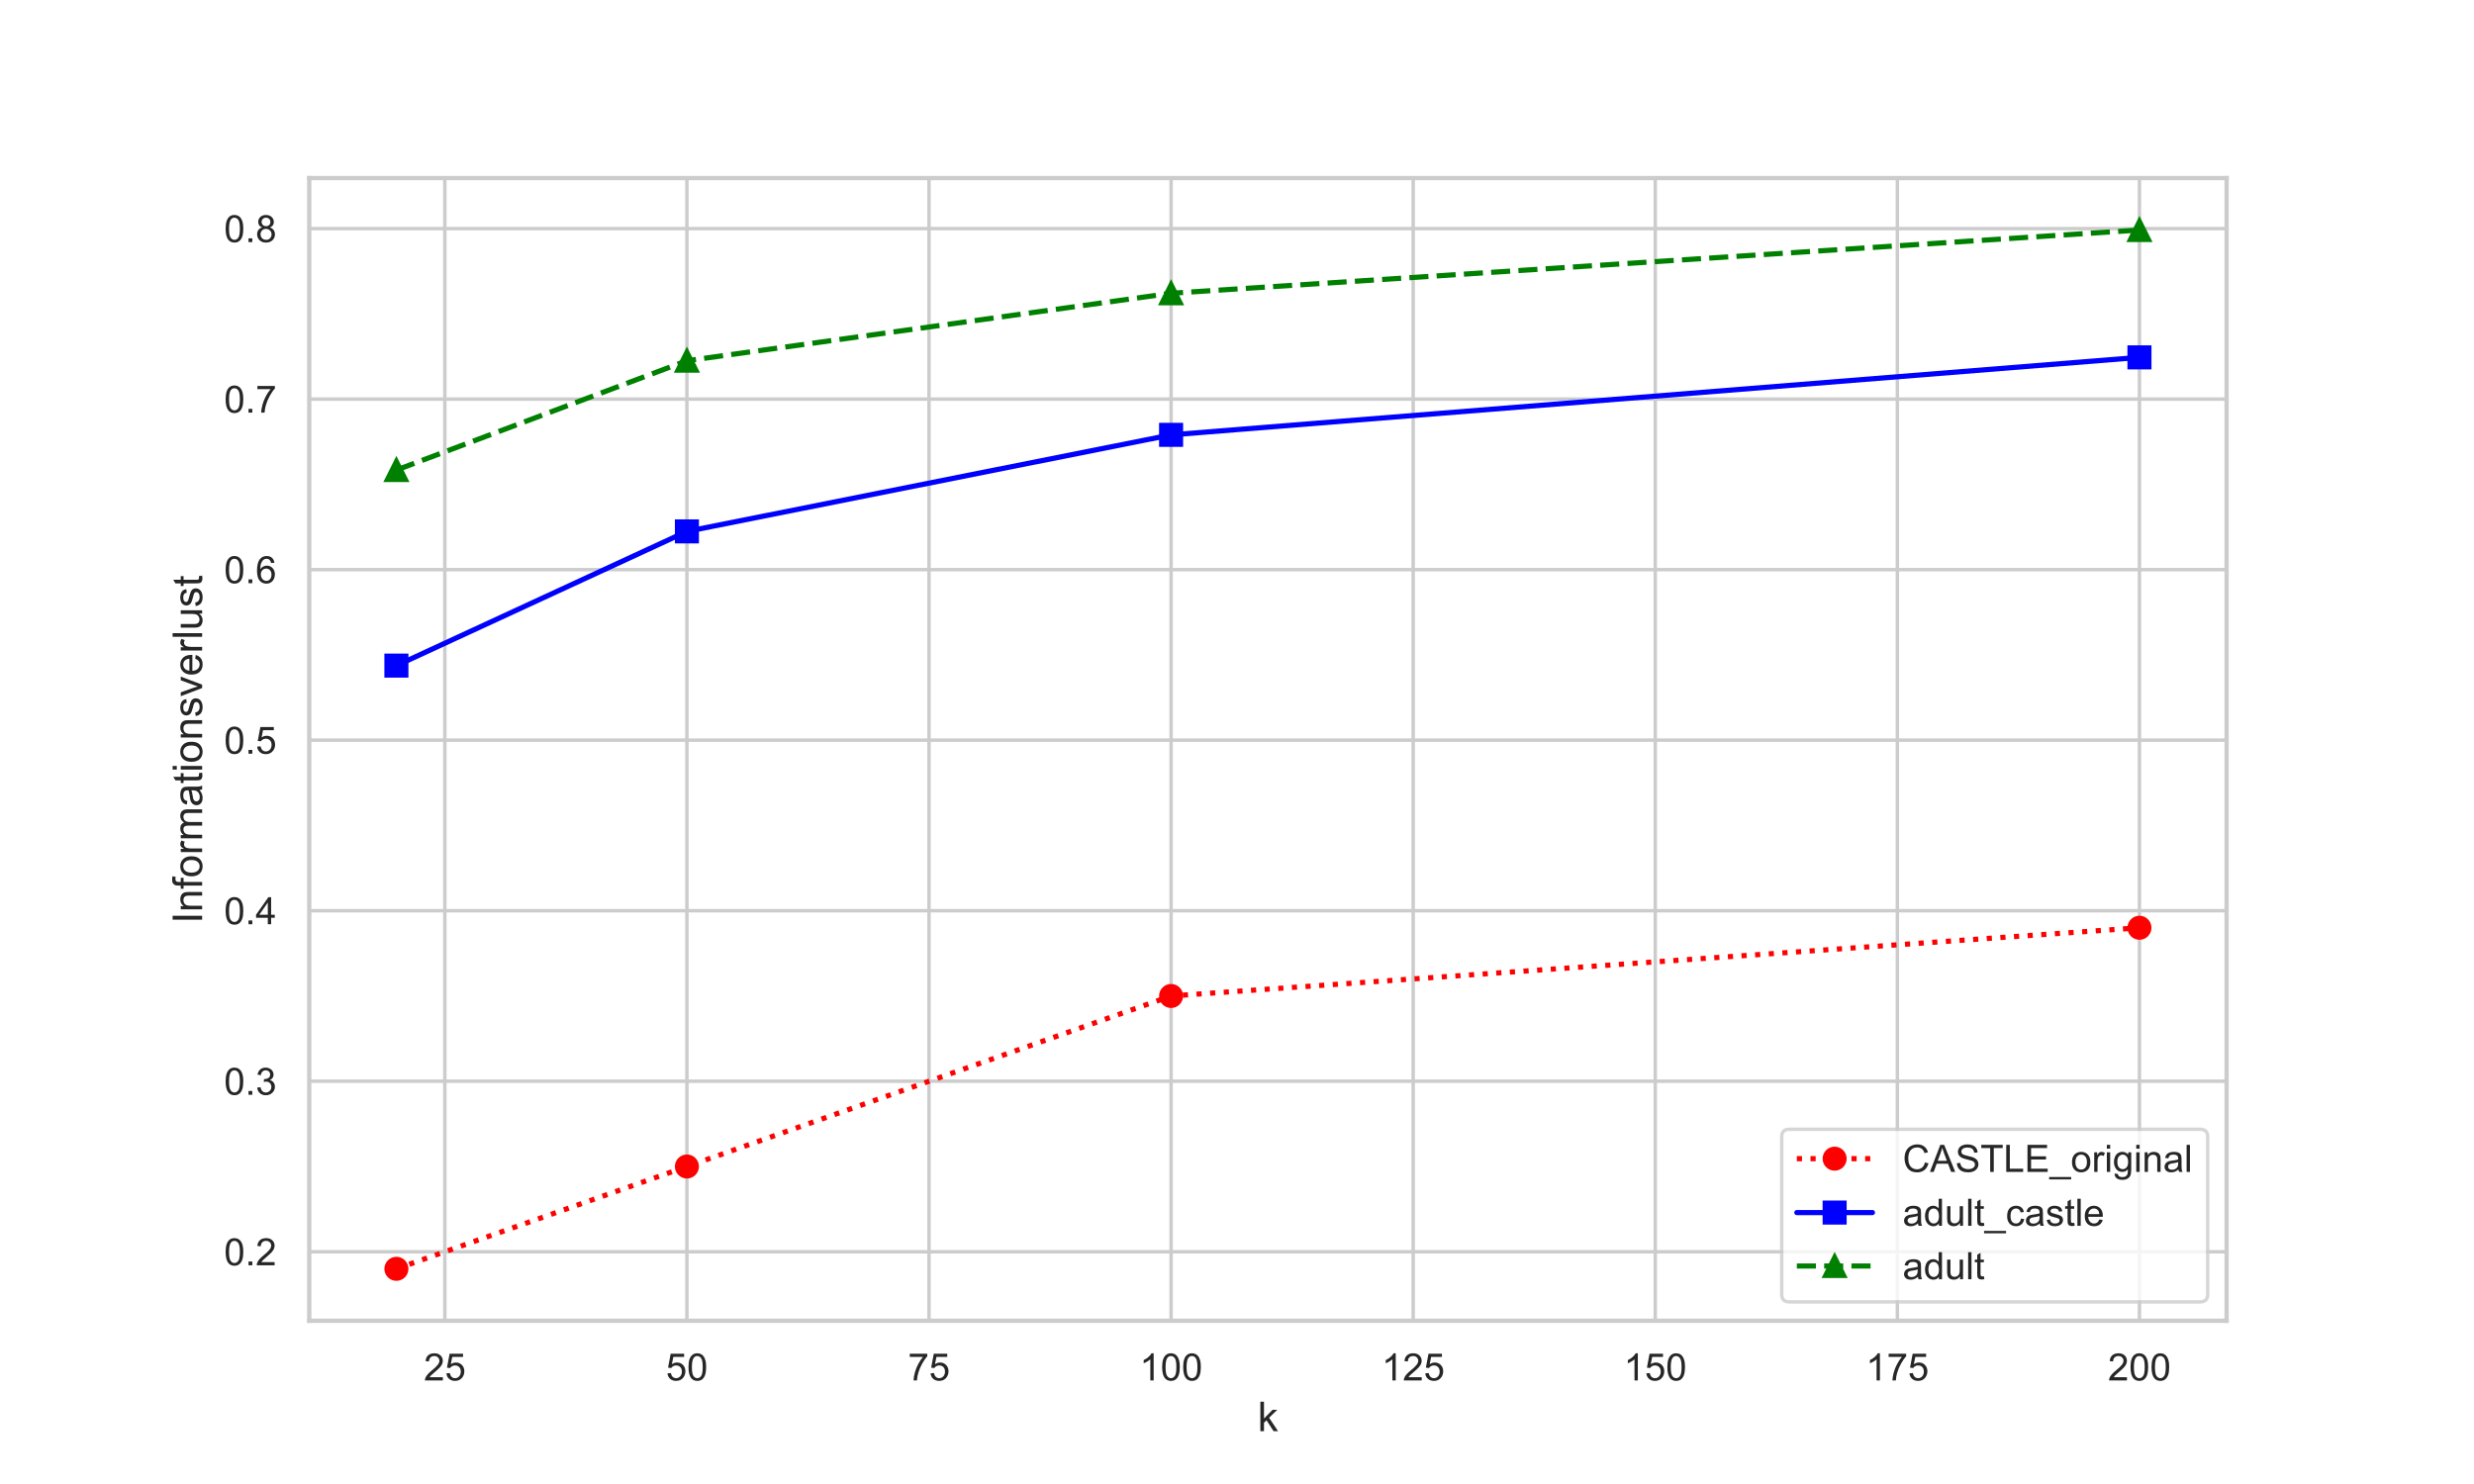
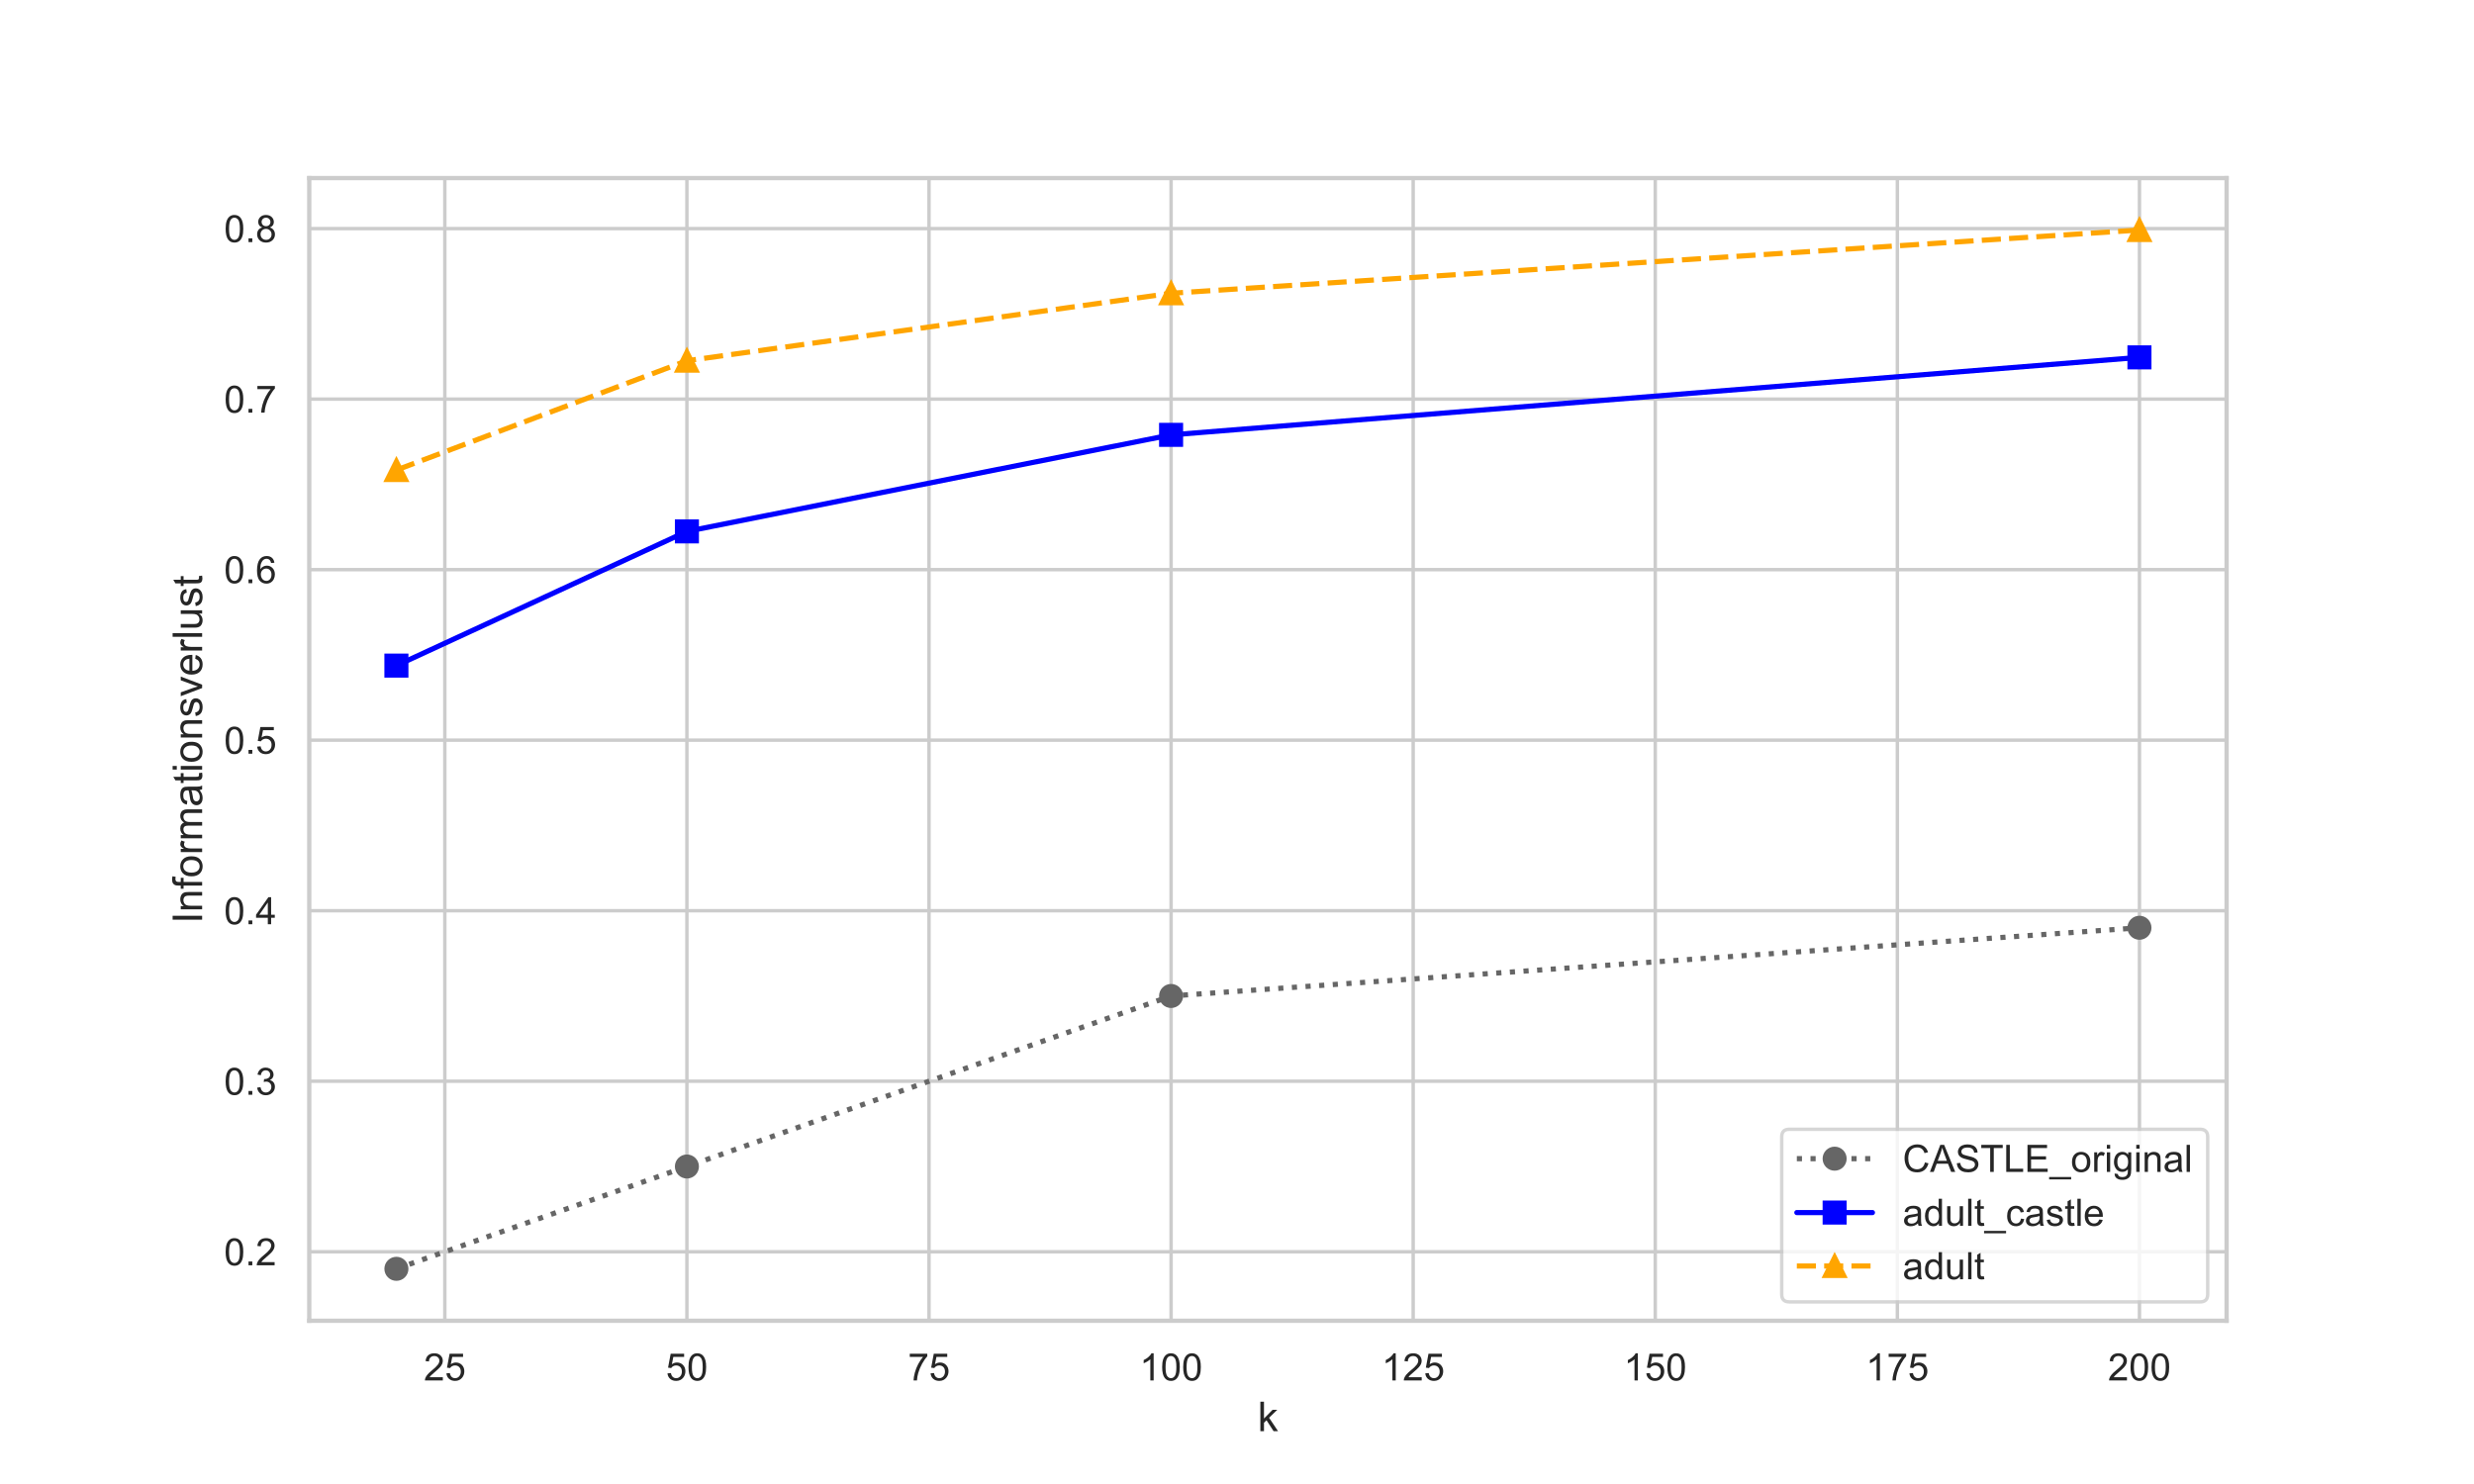
<svg xmlns="http://www.w3.org/2000/svg" xmlns:xlink="http://www.w3.org/1999/xlink" width="720pt" height="432pt" viewBox="0 0 720 432" version="1.1">
  <defs>
    <style type="text/css">*{stroke-linejoin: round; stroke-linecap: butt}</style>
  </defs>
  <g id="figure_1">
    <g id="patch_1">
      <path d="M 0 432  L 720 432  L 720 0  L 0 0  z " style="fill: #ffffff" />
    </g>
    <g id="axes_1">
      <g id="patch_2">
        <path d="M 90 384.48  L 648 384.48  L 648 51.84  L 90 51.84  z " style="fill: #ffffff" />
      </g>
      <g id="matplotlib.axis_1">
        <g id="xtick_1">
          <g id="line2d_1">
-             <path d="M 129.455 384.48  L 129.455 51.84  " clip-path="url(#p03655dd3c1)" style="fill: none; stroke: #cccccc; stroke-linecap: round" />
+             <path d="M 129.455 384.48  L 129.455 51.84  " clip-path="url(#pbc8bc50396)" style="fill: none; stroke: #cccccc; stroke-linecap: round" />
          </g>
          <g id="text_1">
            <g style="fill: #262626" transform="translate(123.3375 401.8536) scale(0.11 -0.11)">
              <defs>
                <path id="ArialMT-32" d="M 3222 541  L 3222 0  L 194 0  Q 188 203 259 391  Q 375 700 629 1000  Q 884 1300 1366 1694  Q 2113 2306 2375 2664  Q 2638 3022 2638 3341  Q 2638 3675 2398 3904  Q 2159 4134 1775 4134  Q 1369 4134 1125 3890  Q 881 3647 878 3216  L 300 3275  Q 359 3922 746 4261  Q 1134 4600 1788 4600  Q 2447 4600 2831 4234  Q 3216 3869 3216 3328  Q 3216 3053 3103 2787  Q 2991 2522 2730 2228  Q 2469 1934 1863 1422  Q 1356 997 1212 845  Q 1069 694 975 541  L 3222 541  z " transform="scale(0.015625)" />
                <path id="ArialMT-35" d="M 266 1200  L 856 1250  Q 922 819 1161 601  Q 1400 384 1738 384  Q 2144 384 2425 690  Q 2706 997 2706 1503  Q 2706 1984 2436 2262  Q 2166 2541 1728 2541  Q 1456 2541 1237 2417  Q 1019 2294 894 2097  L 366 2166  L 809 4519  L 3088 4519  L 3088 3981  L 1259 3981  L 1013 2750  Q 1425 3038 1878 3038  Q 2478 3038 2890 2622  Q 3303 2206 3303 1553  Q 3303 931 2941 478  Q 2500 -78 1738 -78  Q 1113 -78 717 272  Q 322 622 266 1200  z " transform="scale(0.015625)" />
              </defs>
              <use xlink:href="#ArialMT-32" />
              <use xlink:href="#ArialMT-35" x="55.615" />
            </g>
          </g>
        </g>
        <g id="xtick_2">
          <g id="line2d_2">
-             <path d="M 199.909 384.48  L 199.909 51.84  " clip-path="url(#p03655dd3c1)" style="fill: none; stroke: #cccccc; stroke-linecap: round" />
+             <path d="M 199.909 384.48  L 199.909 51.84  " clip-path="url(#pbc8bc50396)" style="fill: none; stroke: #cccccc; stroke-linecap: round" />
          </g>
          <g id="text_2">
            <g style="fill: #262626" transform="translate(193.7921 401.8536) scale(0.11 -0.11)">
              <defs>
                <path id="ArialMT-30" d="M 266 2259  Q 266 3072 433 3567  Q 600 4063 929 4331  Q 1259 4600 1759 4600  Q 2128 4600 2406 4451  Q 2684 4303 2865 4023  Q 3047 3744 3150 3342  Q 3253 2941 3253 2259  Q 3253 1453 3087 958  Q 2922 463 2592 192  Q 2263 -78 1759 -78  Q 1097 -78 719 397  Q 266 969 266 2259  z M 844 2259  Q 844 1131 1108 757  Q 1372 384 1759 384  Q 2147 384 2411 759  Q 2675 1134 2675 2259  Q 2675 3391 2411 3762  Q 2147 4134 1753 4134  Q 1366 4134 1134 3806  Q 844 3388 844 2259  z " transform="scale(0.015625)" />
              </defs>
              <use xlink:href="#ArialMT-35" />
              <use xlink:href="#ArialMT-30" x="55.615" />
            </g>
          </g>
        </g>
        <g id="xtick_3">
          <g id="line2d_3">
-             <path d="M 270.364 384.48  L 270.364 51.84  " clip-path="url(#p03655dd3c1)" style="fill: none; stroke: #cccccc; stroke-linecap: round" />
+             <path d="M 270.364 384.48  L 270.364 51.84  " clip-path="url(#pbc8bc50396)" style="fill: none; stroke: #cccccc; stroke-linecap: round" />
          </g>
          <g id="text_3">
            <g style="fill: #262626" transform="translate(264.2466 401.8536) scale(0.11 -0.11)">
              <defs>
                <path id="ArialMT-37" d="M 303 3981  L 303 4522  L 3269 4522  L 3269 4084  Q 2831 3619 2401 2847  Q 1972 2075 1738 1259  Q 1569 684 1522 0  L 944 0  Q 953 541 1156 1306  Q 1359 2072 1739 2783  Q 2119 3494 2547 3981  L 303 3981  z " transform="scale(0.015625)" />
              </defs>
              <use xlink:href="#ArialMT-37" />
              <use xlink:href="#ArialMT-35" x="55.615" />
            </g>
          </g>
        </g>
        <g id="xtick_4">
          <g id="line2d_4">
-             <path d="M 340.818 384.48  L 340.818 51.84  " clip-path="url(#p03655dd3c1)" style="fill: none; stroke: #cccccc; stroke-linecap: round" />
+             <path d="M 340.818 384.48  L 340.818 51.84  " clip-path="url(#pbc8bc50396)" style="fill: none; stroke: #cccccc; stroke-linecap: round" />
          </g>
          <g id="text_4">
            <g style="fill: #262626" transform="translate(331.6426 401.8536) scale(0.11 -0.11)">
              <defs>
                <path id="ArialMT-31" d="M 2384 0  L 1822 0  L 1822 3584  Q 1619 3391 1289 3197  Q 959 3003 697 2906  L 697 3450  Q 1169 3672 1522 3987  Q 1875 4303 2022 4600  L 2384 4600  L 2384 0  z " transform="scale(0.015625)" />
              </defs>
              <use xlink:href="#ArialMT-31" />
              <use xlink:href="#ArialMT-30" x="55.615" />
              <use xlink:href="#ArialMT-30" x="111.23" />
            </g>
          </g>
        </g>
        <g id="xtick_5">
          <g id="line2d_5">
-             <path d="M 411.273 384.48  L 411.273 51.84  " clip-path="url(#p03655dd3c1)" style="fill: none; stroke: #cccccc; stroke-linecap: round" />
+             <path d="M 411.273 384.48  L 411.273 51.84  " clip-path="url(#pbc8bc50396)" style="fill: none; stroke: #cccccc; stroke-linecap: round" />
          </g>
          <g id="text_5">
            <g style="fill: #262626" transform="translate(402.0972 401.8536) scale(0.11 -0.11)">
              <use xlink:href="#ArialMT-31" />
              <use xlink:href="#ArialMT-32" x="55.615" />
              <use xlink:href="#ArialMT-35" x="111.23" />
            </g>
          </g>
        </g>
        <g id="xtick_6">
          <g id="line2d_6">
-             <path d="M 481.727 384.48  L 481.727 51.84  " clip-path="url(#p03655dd3c1)" style="fill: none; stroke: #cccccc; stroke-linecap: round" />
+             <path d="M 481.727 384.48  L 481.727 51.84  " clip-path="url(#pbc8bc50396)" style="fill: none; stroke: #cccccc; stroke-linecap: round" />
          </g>
          <g id="text_6">
            <g style="fill: #262626" transform="translate(472.5517 401.8536) scale(0.11 -0.11)">
              <use xlink:href="#ArialMT-31" />
              <use xlink:href="#ArialMT-35" x="55.615" />
              <use xlink:href="#ArialMT-30" x="111.23" />
            </g>
          </g>
        </g>
        <g id="xtick_7">
          <g id="line2d_7">
-             <path d="M 552.182 384.48  L 552.182 51.84  " clip-path="url(#p03655dd3c1)" style="fill: none; stroke: #cccccc; stroke-linecap: round" />
+             <path d="M 552.182 384.48  L 552.182 51.84  " clip-path="url(#pbc8bc50396)" style="fill: none; stroke: #cccccc; stroke-linecap: round" />
          </g>
          <g id="text_7">
            <g style="fill: #262626" transform="translate(543.0063 401.8536) scale(0.11 -0.11)">
              <use xlink:href="#ArialMT-31" />
              <use xlink:href="#ArialMT-37" x="55.615" />
              <use xlink:href="#ArialMT-35" x="111.23" />
            </g>
          </g>
        </g>
        <g id="xtick_8">
          <g id="line2d_8">
-             <path d="M 622.636 384.48  L 622.636 51.84  " clip-path="url(#p03655dd3c1)" style="fill: none; stroke: #cccccc; stroke-linecap: round" />
+             <path d="M 622.636 384.48  L 622.636 51.84  " clip-path="url(#pbc8bc50396)" style="fill: none; stroke: #cccccc; stroke-linecap: round" />
          </g>
          <g id="text_8">
            <g style="fill: #262626" transform="translate(613.4608 401.8536) scale(0.11 -0.11)">
              <use xlink:href="#ArialMT-32" />
              <use xlink:href="#ArialMT-30" x="55.615" />
              <use xlink:href="#ArialMT-30" x="111.23" />
            </g>
          </g>
        </g>
        <g id="text_9">
          <g style="fill: #262626" transform="translate(366 416.6292) scale(0.12 -0.12)">
            <defs>
              <path id="ArialMT-6b" d="M 425 0  L 425 4581  L 988 4581  L 988 1969  L 2319 3319  L 3047 3319  L 1778 2088  L 3175 0  L 2481 0  L 1384 1697  L 988 1316  L 988 0  L 425 0  z " transform="scale(0.015625)" />
            </defs>
            <use xlink:href="#ArialMT-6b" />
          </g>
        </g>
      </g>
      <g id="matplotlib.axis_2">
        <g id="ytick_1">
          <g id="line2d_9">
-             <path d="M 90 364.396  L 648 364.396  " clip-path="url(#p03655dd3c1)" style="fill: none; stroke: #cccccc; stroke-linecap: round" />
+             <path d="M 90 364.396  L 648 364.396  " clip-path="url(#pbc8bc50396)" style="fill: none; stroke: #cccccc; stroke-linecap: round" />
          </g>
          <g id="text_10">
            <g style="fill: #262626" transform="translate(65.21 368.3326) scale(0.11 -0.11)">
              <defs>
                <path id="ArialMT-2e" d="M 581 0  L 581 641  L 1222 641  L 1222 0  L 581 0  z " transform="scale(0.015625)" />
              </defs>
              <use xlink:href="#ArialMT-30" />
              <use xlink:href="#ArialMT-2e" x="55.615" />
              <use xlink:href="#ArialMT-32" x="83.398" />
            </g>
          </g>
        </g>
        <g id="ytick_2">
          <g id="line2d_10">
-             <path d="M 90 314.754  L 648 314.754  " clip-path="url(#p03655dd3c1)" style="fill: none; stroke: #cccccc; stroke-linecap: round" />
+             <path d="M 90 314.754  L 648 314.754  " clip-path="url(#pbc8bc50396)" style="fill: none; stroke: #cccccc; stroke-linecap: round" />
          </g>
          <g id="text_11">
            <g style="fill: #262626" transform="translate(65.21 318.6907) scale(0.11 -0.11)">
              <defs>
                <path id="ArialMT-33" d="M 269 1209  L 831 1284  Q 928 806 1161 595  Q 1394 384 1728 384  Q 2125 384 2398 659  Q 2672 934 2672 1341  Q 2672 1728 2419 1979  Q 2166 2231 1775 2231  Q 1616 2231 1378 2169  L 1441 2663  Q 1497 2656 1531 2656  Q 1891 2656 2178 2843  Q 2466 3031 2466 3422  Q 2466 3731 2256 3934  Q 2047 4138 1716 4138  Q 1388 4138 1169 3931  Q 950 3725 888 3313  L 325 3413  Q 428 3978 793 4289  Q 1159 4600 1703 4600  Q 2078 4600 2393 4439  Q 2709 4278 2876 4000  Q 3044 3722 3044 3409  Q 3044 3113 2884 2869  Q 2725 2625 2413 2481  Q 2819 2388 3044 2092  Q 3269 1797 3269 1353  Q 3269 753 2831 336  Q 2394 -81 1725 -81  Q 1122 -81 723 278  Q 325 638 269 1209  z " transform="scale(0.015625)" />
              </defs>
              <use xlink:href="#ArialMT-30" />
              <use xlink:href="#ArialMT-2e" x="55.615" />
              <use xlink:href="#ArialMT-33" x="83.398" />
            </g>
          </g>
        </g>
        <g id="ytick_3">
          <g id="line2d_11">
-             <path d="M 90 265.112  L 648 265.112  " clip-path="url(#p03655dd3c1)" style="fill: none; stroke: #cccccc; stroke-linecap: round" />
+             <path d="M 90 265.112  L 648 265.112  " clip-path="url(#pbc8bc50396)" style="fill: none; stroke: #cccccc; stroke-linecap: round" />
          </g>
          <g id="text_12">
            <g style="fill: #262626" transform="translate(65.21 269.0488) scale(0.11 -0.11)">
              <defs>
                <path id="ArialMT-34" d="M 2069 0  L 2069 1097  L 81 1097  L 81 1613  L 2172 4581  L 2631 4581  L 2631 1613  L 3250 1613  L 3250 1097  L 2631 1097  L 2631 0  L 2069 0  z M 2069 1613  L 2069 3678  L 634 1613  L 2069 1613  z " transform="scale(0.015625)" />
              </defs>
              <use xlink:href="#ArialMT-30" />
              <use xlink:href="#ArialMT-2e" x="55.615" />
              <use xlink:href="#ArialMT-34" x="83.398" />
            </g>
          </g>
        </g>
        <g id="ytick_4">
          <g id="line2d_12">
-             <path d="M 90 215.47  L 648 215.47  " clip-path="url(#p03655dd3c1)" style="fill: none; stroke: #cccccc; stroke-linecap: round" />
+             <path d="M 90 215.47  L 648 215.47  " clip-path="url(#pbc8bc50396)" style="fill: none; stroke: #cccccc; stroke-linecap: round" />
          </g>
          <g id="text_13">
            <g style="fill: #262626" transform="translate(65.21 219.4069) scale(0.11 -0.11)">
              <use xlink:href="#ArialMT-30" />
              <use xlink:href="#ArialMT-2e" x="55.615" />
              <use xlink:href="#ArialMT-35" x="83.398" />
            </g>
          </g>
        </g>
        <g id="ytick_5">
          <g id="line2d_13">
-             <path d="M 90 165.828  L 648 165.828  " clip-path="url(#p03655dd3c1)" style="fill: none; stroke: #cccccc; stroke-linecap: round" />
+             <path d="M 90 165.828  L 648 165.828  " clip-path="url(#pbc8bc50396)" style="fill: none; stroke: #cccccc; stroke-linecap: round" />
          </g>
          <g id="text_14">
            <g style="fill: #262626" transform="translate(65.21 169.7651) scale(0.11 -0.11)">
              <defs>
                <path id="ArialMT-36" d="M 3184 3459  L 2625 3416  Q 2550 3747 2413 3897  Q 2184 4138 1850 4138  Q 1581 4138 1378 3988  Q 1113 3794 959 3422  Q 806 3050 800 2363  Q 1003 2672 1297 2822  Q 1591 2972 1913 2972  Q 2475 2972 2870 2558  Q 3266 2144 3266 1488  Q 3266 1056 3080 686  Q 2894 316 2569 119  Q 2244 -78 1831 -78  Q 1128 -78 684 439  Q 241 956 241 2144  Q 241 3472 731 4075  Q 1159 4600 1884 4600  Q 2425 4600 2770 4297  Q 3116 3994 3184 3459  z M 888 1484  Q 888 1194 1011 928  Q 1134 663 1356 523  Q 1578 384 1822 384  Q 2178 384 2434 671  Q 2691 959 2691 1453  Q 2691 1928 2437 2201  Q 2184 2475 1800 2475  Q 1419 2475 1153 2201  Q 888 1928 888 1484  z " transform="scale(0.015625)" />
              </defs>
              <use xlink:href="#ArialMT-30" />
              <use xlink:href="#ArialMT-2e" x="55.615" />
              <use xlink:href="#ArialMT-36" x="83.398" />
            </g>
          </g>
        </g>
        <g id="ytick_6">
          <g id="line2d_14">
-             <path d="M 90 116.186  L 648 116.186  " clip-path="url(#p03655dd3c1)" style="fill: none; stroke: #cccccc; stroke-linecap: round" />
+             <path d="M 90 116.186  L 648 116.186  " clip-path="url(#pbc8bc50396)" style="fill: none; stroke: #cccccc; stroke-linecap: round" />
          </g>
          <g id="text_15">
            <g style="fill: #262626" transform="translate(65.21 120.1232) scale(0.11 -0.11)">
              <use xlink:href="#ArialMT-30" />
              <use xlink:href="#ArialMT-2e" x="55.615" />
              <use xlink:href="#ArialMT-37" x="83.398" />
            </g>
          </g>
        </g>
        <g id="ytick_7">
          <g id="line2d_15">
-             <path d="M 90 66.544  L 648 66.544  " clip-path="url(#p03655dd3c1)" style="fill: none; stroke: #cccccc; stroke-linecap: round" />
+             <path d="M 90 66.544  L 648 66.544  " clip-path="url(#pbc8bc50396)" style="fill: none; stroke: #cccccc; stroke-linecap: round" />
          </g>
          <g id="text_16">
            <g style="fill: #262626" transform="translate(65.21 70.48128) scale(0.11 -0.11)">
              <defs>
                <path id="ArialMT-38" d="M 1131 2484  Q 781 2613 612 2850  Q 444 3088 444 3419  Q 444 3919 803 4259  Q 1163 4600 1759 4600  Q 2359 4600 2725 4251  Q 3091 3903 3091 3403  Q 3091 3084 2923 2848  Q 2756 2613 2416 2484  Q 2838 2347 3058 2040  Q 3278 1734 3278 1309  Q 3278 722 2862 322  Q 2447 -78 1769 -78  Q 1091 -78 675 323  Q 259 725 259 1325  Q 259 1772 486 2073  Q 713 2375 1131 2484  z M 1019 3438  Q 1019 3113 1228 2906  Q 1438 2700 1772 2700  Q 2097 2700 2305 2904  Q 2513 3109 2513 3406  Q 2513 3716 2298 3927  Q 2084 4138 1766 4138  Q 1444 4138 1231 3931  Q 1019 3725 1019 3438  z M 838 1322  Q 838 1081 952 856  Q 1066 631 1291 507  Q 1516 384 1775 384  Q 2178 384 2440 643  Q 2703 903 2703 1303  Q 2703 1709 2433 1975  Q 2163 2241 1756 2241  Q 1359 2241 1098 1978  Q 838 1716 838 1322  z " transform="scale(0.015625)" />
              </defs>
              <use xlink:href="#ArialMT-30" />
              <use xlink:href="#ArialMT-2e" x="55.615" />
              <use xlink:href="#ArialMT-38" x="83.398" />
            </g>
          </g>
        </g>
        <g id="text_17">
          <g style="fill: #262626" transform="translate(58.825 268.8431) rotate(-90) scale(0.12 -0.12)">
            <defs>
              <path id="ArialMT-49" d="M 597 0  L 597 4581  L 1203 4581  L 1203 0  L 597 0  z " transform="scale(0.015625)" />
              <path id="ArialMT-6e" d="M 422 0  L 422 3319  L 928 3319  L 928 2847  Q 1294 3394 1984 3394  Q 2284 3394 2536 3286  Q 2788 3178 2913 3003  Q 3038 2828 3088 2588  Q 3119 2431 3119 2041  L 3119 0  L 2556 0  L 2556 2019  Q 2556 2363 2490 2533  Q 2425 2703 2258 2804  Q 2091 2906 1866 2906  Q 1506 2906 1245 2678  Q 984 2450 984 1813  L 984 0  L 422 0  z " transform="scale(0.015625)" />
              <path id="ArialMT-66" d="M 556 0  L 556 2881  L 59 2881  L 59 3319  L 556 3319  L 556 3672  Q 556 4006 616 4169  Q 697 4388 901 4523  Q 1106 4659 1475 4659  Q 1713 4659 2000 4603  L 1916 4113  Q 1741 4144 1584 4144  Q 1328 4144 1222 4034  Q 1116 3925 1116 3625  L 1116 3319  L 1763 3319  L 1763 2881  L 1116 2881  L 1116 0  L 556 0  z " transform="scale(0.015625)" />
              <path id="ArialMT-6f" d="M 213 1659  Q 213 2581 725 3025  Q 1153 3394 1769 3394  Q 2453 3394 2887 2945  Q 3322 2497 3322 1706  Q 3322 1066 3130 698  Q 2938 331 2570 128  Q 2203 -75 1769 -75  Q 1072 -75 642 372  Q 213 819 213 1659  z M 791 1659  Q 791 1022 1069 705  Q 1347 388 1769 388  Q 2188 388 2466 706  Q 2744 1025 2744 1678  Q 2744 2294 2464 2611  Q 2184 2928 1769 2928  Q 1347 2928 1069 2612  Q 791 2297 791 1659  z " transform="scale(0.015625)" />
              <path id="ArialMT-72" d="M 416 0  L 416 3319  L 922 3319  L 922 2816  Q 1116 3169 1280 3281  Q 1444 3394 1641 3394  Q 1925 3394 2219 3213  L 2025 2691  Q 1819 2813 1613 2813  Q 1428 2813 1281 2702  Q 1134 2591 1072 2394  Q 978 2094 978 1738  L 978 0  L 416 0  z " transform="scale(0.015625)" />
              <path id="ArialMT-6d" d="M 422 0  L 422 3319  L 925 3319  L 925 2853  Q 1081 3097 1340 3245  Q 1600 3394 1931 3394  Q 2300 3394 2536 3241  Q 2772 3088 2869 2813  Q 3263 3394 3894 3394  Q 4388 3394 4653 3120  Q 4919 2847 4919 2278  L 4919 0  L 4359 0  L 4359 2091  Q 4359 2428 4304 2576  Q 4250 2725 4106 2815  Q 3963 2906 3769 2906  Q 3419 2906 3187 2673  Q 2956 2441 2956 1928  L 2956 0  L 2394 0  L 2394 2156  Q 2394 2531 2256 2718  Q 2119 2906 1806 2906  Q 1569 2906 1367 2781  Q 1166 2656 1075 2415  Q 984 2175 984 1722  L 984 0  L 422 0  z " transform="scale(0.015625)" />
              <path id="ArialMT-61" d="M 2588 409  Q 2275 144 1986 34  Q 1697 -75 1366 -75  Q 819 -75 525 192  Q 231 459 231 875  Q 231 1119 342 1320  Q 453 1522 633 1644  Q 813 1766 1038 1828  Q 1203 1872 1538 1913  Q 2219 1994 2541 2106  Q 2544 2222 2544 2253  Q 2544 2597 2384 2738  Q 2169 2928 1744 2928  Q 1347 2928 1158 2789  Q 969 2650 878 2297  L 328 2372  Q 403 2725 575 2942  Q 747 3159 1072 3276  Q 1397 3394 1825 3394  Q 2250 3394 2515 3294  Q 2781 3194 2906 3042  Q 3031 2891 3081 2659  Q 3109 2516 3109 2141  L 3109 1391  Q 3109 606 3145 398  Q 3181 191 3288 0  L 2700 0  Q 2613 175 2588 409  z M 2541 1666  Q 2234 1541 1622 1453  Q 1275 1403 1131 1340  Q 988 1278 909 1158  Q 831 1038 831 891  Q 831 666 1001 516  Q 1172 366 1500 366  Q 1825 366 2078 508  Q 2331 650 2450 897  Q 2541 1088 2541 1459  L 2541 1666  z " transform="scale(0.015625)" />
              <path id="ArialMT-74" d="M 1650 503  L 1731 6  Q 1494 -44 1306 -44  Q 1000 -44 831 53  Q 663 150 594 308  Q 525 466 525 972  L 525 2881  L 113 2881  L 113 3319  L 525 3319  L 525 4141  L 1084 4478  L 1084 3319  L 1650 3319  L 1650 2881  L 1084 2881  L 1084 941  Q 1084 700 1114 631  Q 1144 563 1211 522  Q 1278 481 1403 481  Q 1497 481 1650 503  z " transform="scale(0.015625)" />
              <path id="ArialMT-69" d="M 425 3934  L 425 4581  L 988 4581  L 988 3934  L 425 3934  z M 425 0  L 425 3319  L 988 3319  L 988 0  L 425 0  z " transform="scale(0.015625)" />
              <path id="ArialMT-73" d="M 197 991  L 753 1078  Q 800 744 1014 566  Q 1228 388 1613 388  Q 2000 388 2187 545  Q 2375 703 2375 916  Q 2375 1106 2209 1216  Q 2094 1291 1634 1406  Q 1016 1563 777 1677  Q 538 1791 414 1992  Q 291 2194 291 2438  Q 291 2659 392 2848  Q 494 3038 669 3163  Q 800 3259 1026 3326  Q 1253 3394 1513 3394  Q 1903 3394 2198 3281  Q 2494 3169 2634 2976  Q 2775 2784 2828 2463  L 2278 2388  Q 2241 2644 2061 2787  Q 1881 2931 1553 2931  Q 1166 2931 1000 2803  Q 834 2675 834 2503  Q 834 2394 903 2306  Q 972 2216 1119 2156  Q 1203 2125 1616 2013  Q 2213 1853 2448 1751  Q 2684 1650 2818 1456  Q 2953 1263 2953 975  Q 2953 694 2789 445  Q 2625 197 2315 61  Q 2006 -75 1616 -75  Q 969 -75 630 194  Q 291 463 197 991  z " transform="scale(0.015625)" />
              <path id="ArialMT-76" d="M 1344 0  L 81 3319  L 675 3319  L 1388 1331  Q 1503 1009 1600 663  Q 1675 925 1809 1294  L 2547 3319  L 3125 3319  L 1869 0  L 1344 0  z " transform="scale(0.015625)" />
              <path id="ArialMT-65" d="M 2694 1069  L 3275 997  Q 3138 488 2766 206  Q 2394 -75 1816 -75  Q 1088 -75 661 373  Q 234 822 234 1631  Q 234 2469 665 2931  Q 1097 3394 1784 3394  Q 2450 3394 2872 2941  Q 3294 2488 3294 1666  Q 3294 1616 3291 1516  L 816 1516  Q 847 969 1125 678  Q 1403 388 1819 388  Q 2128 388 2347 550  Q 2566 713 2694 1069  z M 847 1978  L 2700 1978  Q 2663 2397 2488 2606  Q 2219 2931 1791 2931  Q 1403 2931 1139 2672  Q 875 2413 847 1978  z " transform="scale(0.015625)" />
              <path id="ArialMT-6c" d="M 409 0  L 409 4581  L 972 4581  L 972 0  L 409 0  z " transform="scale(0.015625)" />
              <path id="ArialMT-75" d="M 2597 0  L 2597 488  Q 2209 -75 1544 -75  Q 1250 -75 995 37  Q 741 150 617 320  Q 494 491 444 738  Q 409 903 409 1263  L 409 3319  L 972 3319  L 972 1478  Q 972 1038 1006 884  Q 1059 663 1231 536  Q 1403 409 1656 409  Q 1909 409 2131 539  Q 2353 669 2445 892  Q 2538 1116 2538 1541  L 2538 3319  L 3100 3319  L 3100 0  L 2597 0  z " transform="scale(0.015625)" />
            </defs>
            <use xlink:href="#ArialMT-49" />
            <use xlink:href="#ArialMT-6e" x="27.783" />
            <use xlink:href="#ArialMT-66" x="83.398" />
            <use xlink:href="#ArialMT-6f" x="111.182" />
            <use xlink:href="#ArialMT-72" x="166.797" />
            <use xlink:href="#ArialMT-6d" x="200.098" />
            <use xlink:href="#ArialMT-61" x="283.398" />
            <use xlink:href="#ArialMT-74" x="339.014" />
            <use xlink:href="#ArialMT-69" x="366.797" />
            <use xlink:href="#ArialMT-6f" x="389.014" />
            <use xlink:href="#ArialMT-6e" x="444.629" />
            <use xlink:href="#ArialMT-73" x="500.244" />
            <use xlink:href="#ArialMT-76" x="550.244" />
            <use xlink:href="#ArialMT-65" x="600.244" />
            <use xlink:href="#ArialMT-72" x="655.859" />
            <use xlink:href="#ArialMT-6c" x="689.16" />
            <use xlink:href="#ArialMT-75" x="711.377" />
            <use xlink:href="#ArialMT-73" x="766.992" />
            <use xlink:href="#ArialMT-74" x="816.992" />
          </g>
        </g>
      </g>
      <g id="line2d_16">
-         <path d="M 115.364 369.36  L 199.909 339.575  L 340.818 289.933  L 622.636 270.076  " clip-path="url(#p03655dd3c1)" style="fill: none; stroke-dasharray: 1.5,2.475; stroke-dashoffset: 0; stroke: #ff0000; stroke-width: 1.5" />
+         <path d="M 115.364 369.36  L 199.909 339.575  L 340.818 289.933  L 622.636 270.076  " clip-path="url(#pbc8bc50396)" style="fill: none; stroke-dasharray: 1.5,2.475; stroke-dashoffset: 0; stroke: #666666; stroke-width: 1.5" />
        <defs>
-           <path id="mf0939ba1e5" d="M 0 3  C 0.796 3 1.559 2.684 2.121 2.121  C 2.684 1.559 3 0.796 3 0  C 3 -0.796 2.684 -1.559 2.121 -2.121  C 1.559 -2.684 0.796 -3 0 -3  C -0.796 -3 -1.559 -2.684 -2.121 -2.121  C -2.684 -1.559 -3 -0.796 -3 0  C -3 0.796 -2.684 1.559 -2.121 2.121  C -1.559 2.684 -0.796 3 0 3  z " style="stroke: #ff0000" />
+           <path id="m3069c4c0c2" d="M 0 3  C 0.796 3 1.559 2.684 2.121 2.121  C 2.684 1.559 3 0.796 3 0  C 3 -0.796 2.684 -1.559 2.121 -2.121  C 1.559 -2.684 0.796 -3 0 -3  C -0.796 -3 -1.559 -2.684 -2.121 -2.121  C -2.684 -1.559 -3 -0.796 -3 0  C -3 0.796 -2.684 1.559 -2.121 2.121  C -1.559 2.684 -0.796 3 0 3  z " style="stroke: #666666" />
        </defs>
-         <g clip-path="url(#p03655dd3c1)">
-           <use xlink:href="#mf0939ba1e5" x="115.364" y="369.36" style="fill: #ff0000; stroke: #ff0000" />
-           <use xlink:href="#mf0939ba1e5" x="199.909" y="339.575" style="fill: #ff0000; stroke: #ff0000" />
-           <use xlink:href="#mf0939ba1e5" x="340.818" y="289.933" style="fill: #ff0000; stroke: #ff0000" />
-           <use xlink:href="#mf0939ba1e5" x="622.636" y="270.076" style="fill: #ff0000; stroke: #ff0000" />
+         <g clip-path="url(#pbc8bc50396)">
+           <use xlink:href="#m3069c4c0c2" x="115.364" y="369.36" style="fill: #666666; stroke: #666666" />
+           <use xlink:href="#m3069c4c0c2" x="199.909" y="339.575" style="fill: #666666; stroke: #666666" />
+           <use xlink:href="#m3069c4c0c2" x="340.818" y="289.933" style="fill: #666666; stroke: #666666" />
+           <use xlink:href="#m3069c4c0c2" x="622.636" y="270.076" style="fill: #666666; stroke: #666666" />
        </g>
      </g>
      <g id="line2d_17">
-         <path d="M 115.364 193.76  L 199.909 154.69  L 340.818 126.588  L 622.636 104.034  " clip-path="url(#p03655dd3c1)" style="fill: none; stroke: #0000ff; stroke-width: 1.5; stroke-linecap: round" />
+         <path d="M 115.364 193.76  L 199.909 154.69  L 340.818 126.588  L 622.636 104.034  " clip-path="url(#pbc8bc50396)" style="fill: none; stroke: #0000ff; stroke-width: 1.5; stroke-linecap: round" />
        <defs>
-           <path id="m1d3292a4db" d="M -3 3  L 3 3  L 3 -3  L -3 -3  z " style="stroke: #0000ff; stroke-linejoin: miter" />
+           <path id="mf02a393d9e" d="M -3 3  L 3 3  L 3 -3  L -3 -3  z " style="stroke: #0000ff; stroke-linejoin: miter" />
        </defs>
-         <g clip-path="url(#p03655dd3c1)">
-           <use xlink:href="#m1d3292a4db" x="115.364" y="193.76" style="fill: #0000ff; stroke: #0000ff; stroke-linejoin: miter" />
-           <use xlink:href="#m1d3292a4db" x="199.909" y="154.69" style="fill: #0000ff; stroke: #0000ff; stroke-linejoin: miter" />
-           <use xlink:href="#m1d3292a4db" x="340.818" y="126.588" style="fill: #0000ff; stroke: #0000ff; stroke-linejoin: miter" />
-           <use xlink:href="#m1d3292a4db" x="622.636" y="104.034" style="fill: #0000ff; stroke: #0000ff; stroke-linejoin: miter" />
+         <g clip-path="url(#pbc8bc50396)">
+           <use xlink:href="#mf02a393d9e" x="115.364" y="193.76" style="fill: #0000ff; stroke: #0000ff; stroke-linejoin: miter" />
+           <use xlink:href="#mf02a393d9e" x="199.909" y="154.69" style="fill: #0000ff; stroke: #0000ff; stroke-linejoin: miter" />
+           <use xlink:href="#mf02a393d9e" x="340.818" y="126.588" style="fill: #0000ff; stroke: #0000ff; stroke-linejoin: miter" />
+           <use xlink:href="#mf02a393d9e" x="622.636" y="104.034" style="fill: #0000ff; stroke: #0000ff; stroke-linejoin: miter" />
        </g>
      </g>
      <g id="line2d_18">
-         <path d="M 115.364 136.832  L 199.909 105.005  L 340.818 85.372  L 622.636 66.96  " clip-path="url(#p03655dd3c1)" style="fill: none; stroke-dasharray: 5.55,2.4; stroke-dashoffset: 0; stroke: #008000; stroke-width: 1.5" />
+         <path d="M 115.364 136.832  L 199.909 105.005  L 340.818 85.372  L 622.636 66.96  " clip-path="url(#pbc8bc50396)" style="fill: none; stroke-dasharray: 5.55,2.4; stroke-dashoffset: 0; stroke: #ffa500; stroke-width: 1.5" />
        <defs>
-           <path id="m9d250dabd6" d="M 0 -3  L -3 3  L 3 3  z " style="stroke: #008000; stroke-linejoin: miter" />
+           <path id="mbf0cc08f4b" d="M 0 -3  L -3 3  L 3 3  z " style="stroke: #ffa500; stroke-linejoin: miter" />
        </defs>
-         <g clip-path="url(#p03655dd3c1)">
-           <use xlink:href="#m9d250dabd6" x="115.364" y="136.832" style="fill: #008000; stroke: #008000; stroke-linejoin: miter" />
-           <use xlink:href="#m9d250dabd6" x="199.909" y="105.005" style="fill: #008000; stroke: #008000; stroke-linejoin: miter" />
-           <use xlink:href="#m9d250dabd6" x="340.818" y="85.372" style="fill: #008000; stroke: #008000; stroke-linejoin: miter" />
-           <use xlink:href="#m9d250dabd6" x="622.636" y="66.96" style="fill: #008000; stroke: #008000; stroke-linejoin: miter" />
+         <g clip-path="url(#pbc8bc50396)">
+           <use xlink:href="#mbf0cc08f4b" x="115.364" y="136.832" style="fill: #ffa500; stroke: #ffa500; stroke-linejoin: miter" />
+           <use xlink:href="#mbf0cc08f4b" x="199.909" y="105.005" style="fill: #ffa500; stroke: #ffa500; stroke-linejoin: miter" />
+           <use xlink:href="#mbf0cc08f4b" x="340.818" y="85.372" style="fill: #ffa500; stroke: #ffa500; stroke-linejoin: miter" />
+           <use xlink:href="#mbf0cc08f4b" x="622.636" y="66.96" style="fill: #ffa500; stroke: #ffa500; stroke-linejoin: miter" />
        </g>
      </g>
      <g id="patch_3">
        <path d="M 90 384.48  L 90 51.84  " style="fill: none; stroke: #cccccc; stroke-width: 1.25; stroke-linejoin: miter; stroke-linecap: square" />
      </g>
      <g id="patch_4">
        <path d="M 648 384.48  L 648 51.84  " style="fill: none; stroke: #cccccc; stroke-width: 1.25; stroke-linejoin: miter; stroke-linecap: square" />
      </g>
      <g id="patch_5">
        <path d="M 90 384.48  L 648 384.48  " style="fill: none; stroke: #cccccc; stroke-width: 1.25; stroke-linejoin: miter; stroke-linecap: square" />
      </g>
      <g id="patch_6">
        <path d="M 90 51.84  L 648 51.84  " style="fill: none; stroke: #cccccc; stroke-width: 1.25; stroke-linejoin: miter; stroke-linecap: square" />
      </g>
      <g id="legend_1">
        <g id="patch_7">
          <path d="M 520.728 378.98  L 640.3 378.98  Q 642.5 378.98 642.5 376.78  L 642.5 330.938  Q 642.5 328.738 640.3 328.738  L 520.728 328.738  Q 518.528 328.738 518.528 330.938  L 518.528 376.78  Q 518.528 378.98 520.728 378.98  z " style="fill: #ffffff; opacity: 0.8; stroke: #cccccc; stroke-linejoin: miter" />
        </g>
        <g id="line2d_19">
-           <path d="M 522.928 337.295  L 533.928 337.295  L 544.928 337.295  " style="fill: none; stroke-dasharray: 1.5,2.475; stroke-dashoffset: 0; stroke: #ff0000; stroke-width: 1.5" />
+           <path d="M 522.928 337.295  L 533.928 337.295  L 544.928 337.295  " style="fill: none; stroke-dasharray: 1.5,2.475; stroke-dashoffset: 0; stroke: #666666; stroke-width: 1.5" />
          <g>
-             <use xlink:href="#mf0939ba1e5" x="533.928" y="337.295" style="fill: #ff0000; stroke: #ff0000" />
+             <use xlink:href="#m3069c4c0c2" x="533.928" y="337.295" style="fill: #666666; stroke: #666666" />
          </g>
        </g>
        <g id="text_18">
          <g style="fill: #262626" transform="translate(553.7283 341.1452) scale(0.11 -0.11)">
            <defs>
              <path id="ArialMT-43" d="M 3763 1606  L 4369 1453  Q 4178 706 3683 314  Q 3188 -78 2472 -78  Q 1731 -78 1267 223  Q 803 525 561 1097  Q 319 1669 319 2325  Q 319 3041 592 3573  Q 866 4106 1370 4382  Q 1875 4659 2481 4659  Q 3169 4659 3637 4309  Q 4106 3959 4291 3325  L 3694 3184  Q 3534 3684 3231 3912  Q 2928 4141 2469 4141  Q 1941 4141 1586 3887  Q 1231 3634 1087 3207  Q 944 2781 944 2328  Q 944 1744 1114 1308  Q 1284 872 1643 656  Q 2003 441 2422 441  Q 2931 441 3284 734  Q 3638 1028 3763 1606  z " transform="scale(0.015625)" />
              <path id="ArialMT-41" d="M -9 0  L 1750 4581  L 2403 4581  L 4278 0  L 3588 0  L 3053 1388  L 1138 1388  L 634 0  L -9 0  z M 1313 1881  L 2866 1881  L 2388 3150  Q 2169 3728 2063 4100  Q 1975 3659 1816 3225  L 1313 1881  z " transform="scale(0.015625)" />
              <path id="ArialMT-53" d="M 288 1472  L 859 1522  Q 900 1178 1048 958  Q 1197 738 1509 602  Q 1822 466 2213 466  Q 2559 466 2825 569  Q 3091 672 3220 851  Q 3350 1031 3350 1244  Q 3350 1459 3225 1620  Q 3100 1781 2813 1891  Q 2628 1963 1997 2114  Q 1366 2266 1113 2400  Q 784 2572 623 2826  Q 463 3081 463 3397  Q 463 3744 659 4045  Q 856 4347 1234 4503  Q 1613 4659 2075 4659  Q 2584 4659 2973 4495  Q 3363 4331 3572 4012  Q 3781 3694 3797 3291  L 3216 3247  Q 3169 3681 2898 3903  Q 2628 4125 2100 4125  Q 1550 4125 1298 3923  Q 1047 3722 1047 3438  Q 1047 3191 1225 3031  Q 1400 2872 2139 2705  Q 2878 2538 3153 2413  Q 3553 2228 3743 1945  Q 3934 1663 3934 1294  Q 3934 928 3725 604  Q 3516 281 3123 101  Q 2731 -78 2241 -78  Q 1619 -78 1198 103  Q 778 284 539 648  Q 300 1013 288 1472  z " transform="scale(0.015625)" />
              <path id="ArialMT-54" d="M 1659 0  L 1659 4041  L 150 4041  L 150 4581  L 3781 4581  L 3781 4041  L 2266 4041  L 2266 0  L 1659 0  z " transform="scale(0.015625)" />
              <path id="ArialMT-4c" d="M 469 0  L 469 4581  L 1075 4581  L 1075 541  L 3331 541  L 3331 0  L 469 0  z " transform="scale(0.015625)" />
              <path id="ArialMT-45" d="M 506 0  L 506 4581  L 3819 4581  L 3819 4041  L 1113 4041  L 1113 2638  L 3647 2638  L 3647 2100  L 1113 2100  L 1113 541  L 3925 541  L 3925 0  L 506 0  z " transform="scale(0.015625)" />
              <path id="ArialMT-5f" d="M -97 -1272  L -97 -866  L 3631 -866  L 3631 -1272  L -97 -1272  z " transform="scale(0.015625)" />
              <path id="ArialMT-67" d="M 319 -275  L 866 -356  Q 900 -609 1056 -725  Q 1266 -881 1628 -881  Q 2019 -881 2231 -725  Q 2444 -569 2519 -288  Q 2563 -116 2559 434  Q 2191 0 1641 0  Q 956 0 581 494  Q 206 988 206 1678  Q 206 2153 378 2554  Q 550 2956 876 3175  Q 1203 3394 1644 3394  Q 2231 3394 2613 2919  L 2613 3319  L 3131 3319  L 3131 450  Q 3131 -325 2973 -648  Q 2816 -972 2473 -1159  Q 2131 -1347 1631 -1347  Q 1038 -1347 672 -1080  Q 306 -813 319 -275  z M 784 1719  Q 784 1066 1043 766  Q 1303 466 1694 466  Q 2081 466 2343 764  Q 2606 1063 2606 1700  Q 2606 2309 2336 2618  Q 2066 2928 1684 2928  Q 1309 2928 1046 2623  Q 784 2319 784 1719  z " transform="scale(0.015625)" />
            </defs>
            <use xlink:href="#ArialMT-43" />
            <use xlink:href="#ArialMT-41" x="72.217" />
            <use xlink:href="#ArialMT-53" x="138.916" />
            <use xlink:href="#ArialMT-54" x="205.615" />
            <use xlink:href="#ArialMT-4c" x="266.699" />
            <use xlink:href="#ArialMT-45" x="322.314" />
            <use xlink:href="#ArialMT-5f" x="389.014" />
            <use xlink:href="#ArialMT-6f" x="444.629" />
            <use xlink:href="#ArialMT-72" x="500.244" />
            <use xlink:href="#ArialMT-69" x="533.545" />
            <use xlink:href="#ArialMT-67" x="555.762" />
            <use xlink:href="#ArialMT-69" x="611.377" />
            <use xlink:href="#ArialMT-6e" x="633.594" />
            <use xlink:href="#ArialMT-61" x="689.209" />
            <use xlink:href="#ArialMT-6c" x="744.824" />
          </g>
        </g>
        <g id="line2d_20">
          <path d="M 522.928 352.984  L 533.928 352.984  L 544.928 352.984  " style="fill: none; stroke: #0000ff; stroke-width: 1.5; stroke-linecap: round" />
          <g>
-             <use xlink:href="#m1d3292a4db" x="533.928" y="352.984" style="fill: #0000ff; stroke: #0000ff; stroke-linejoin: miter" />
+             <use xlink:href="#mf02a393d9e" x="533.928" y="352.984" style="fill: #0000ff; stroke: #0000ff; stroke-linejoin: miter" />
          </g>
        </g>
        <g id="text_19">
          <g style="fill: #262626" transform="translate(553.7283 356.8339) scale(0.11 -0.11)">
            <defs>
              <path id="ArialMT-64" d="M 2575 0  L 2575 419  Q 2259 -75 1647 -75  Q 1250 -75 917 144  Q 584 363 401 755  Q 219 1147 219 1656  Q 219 2153 384 2558  Q 550 2963 881 3178  Q 1213 3394 1622 3394  Q 1922 3394 2156 3267  Q 2391 3141 2538 2938  L 2538 4581  L 3097 4581  L 3097 0  L 2575 0  z M 797 1656  Q 797 1019 1065 703  Q 1334 388 1700 388  Q 2069 388 2326 689  Q 2584 991 2584 1609  Q 2584 2291 2321 2609  Q 2059 2928 1675 2928  Q 1300 2928 1048 2622  Q 797 2316 797 1656  z " transform="scale(0.015625)" />
              <path id="ArialMT-63" d="M 2588 1216  L 3141 1144  Q 3050 572 2676 248  Q 2303 -75 1759 -75  Q 1078 -75 664 370  Q 250 816 250 1647  Q 250 2184 428 2587  Q 606 2991 970 3192  Q 1334 3394 1763 3394  Q 2303 3394 2647 3120  Q 2991 2847 3088 2344  L 2541 2259  Q 2463 2594 2264 2762  Q 2066 2931 1784 2931  Q 1359 2931 1093 2626  Q 828 2322 828 1663  Q 828 994 1084 691  Q 1341 388 1753 388  Q 2084 388 2306 591  Q 2528 794 2588 1216  z " transform="scale(0.015625)" />
            </defs>
            <use xlink:href="#ArialMT-61" />
            <use xlink:href="#ArialMT-64" x="55.615" />
            <use xlink:href="#ArialMT-75" x="111.23" />
            <use xlink:href="#ArialMT-6c" x="166.846" />
            <use xlink:href="#ArialMT-74" x="189.062" />
            <use xlink:href="#ArialMT-5f" x="216.846" />
            <use xlink:href="#ArialMT-63" x="272.461" />
            <use xlink:href="#ArialMT-61" x="322.461" />
            <use xlink:href="#ArialMT-73" x="378.076" />
            <use xlink:href="#ArialMT-74" x="428.076" />
            <use xlink:href="#ArialMT-6c" x="455.859" />
            <use xlink:href="#ArialMT-65" x="478.076" />
          </g>
        </g>
        <g id="line2d_21">
-           <path d="M 522.928 368.544  L 533.928 368.544  L 544.928 368.544  " style="fill: none; stroke-dasharray: 5.55,2.4; stroke-dashoffset: 0; stroke: #008000; stroke-width: 1.5" />
+           <path d="M 522.928 368.544  L 533.928 368.544  L 544.928 368.544  " style="fill: none; stroke-dasharray: 5.55,2.4; stroke-dashoffset: 0; stroke: #ffa500; stroke-width: 1.5" />
          <g>
-             <use xlink:href="#m9d250dabd6" x="533.928" y="368.544" style="fill: #008000; stroke: #008000; stroke-linejoin: miter" />
+             <use xlink:href="#mbf0cc08f4b" x="533.928" y="368.544" style="fill: #ffa500; stroke: #ffa500; stroke-linejoin: miter" />
          </g>
        </g>
        <g id="text_20">
          <g style="fill: #262626" transform="translate(553.7283 372.3938) scale(0.11 -0.11)">
            <use xlink:href="#ArialMT-61" />
            <use xlink:href="#ArialMT-64" x="55.615" />
            <use xlink:href="#ArialMT-75" x="111.23" />
            <use xlink:href="#ArialMT-6c" x="166.846" />
            <use xlink:href="#ArialMT-74" x="189.062" />
          </g>
        </g>
      </g>
    </g>
  </g>
  <defs>
-     <clipPath id="p03655dd3c1">
+     <clipPath id="pbc8bc50396">
      <rect x="90" y="51.84" width="558" height="332.64" />
    </clipPath>
  </defs>
</svg>
